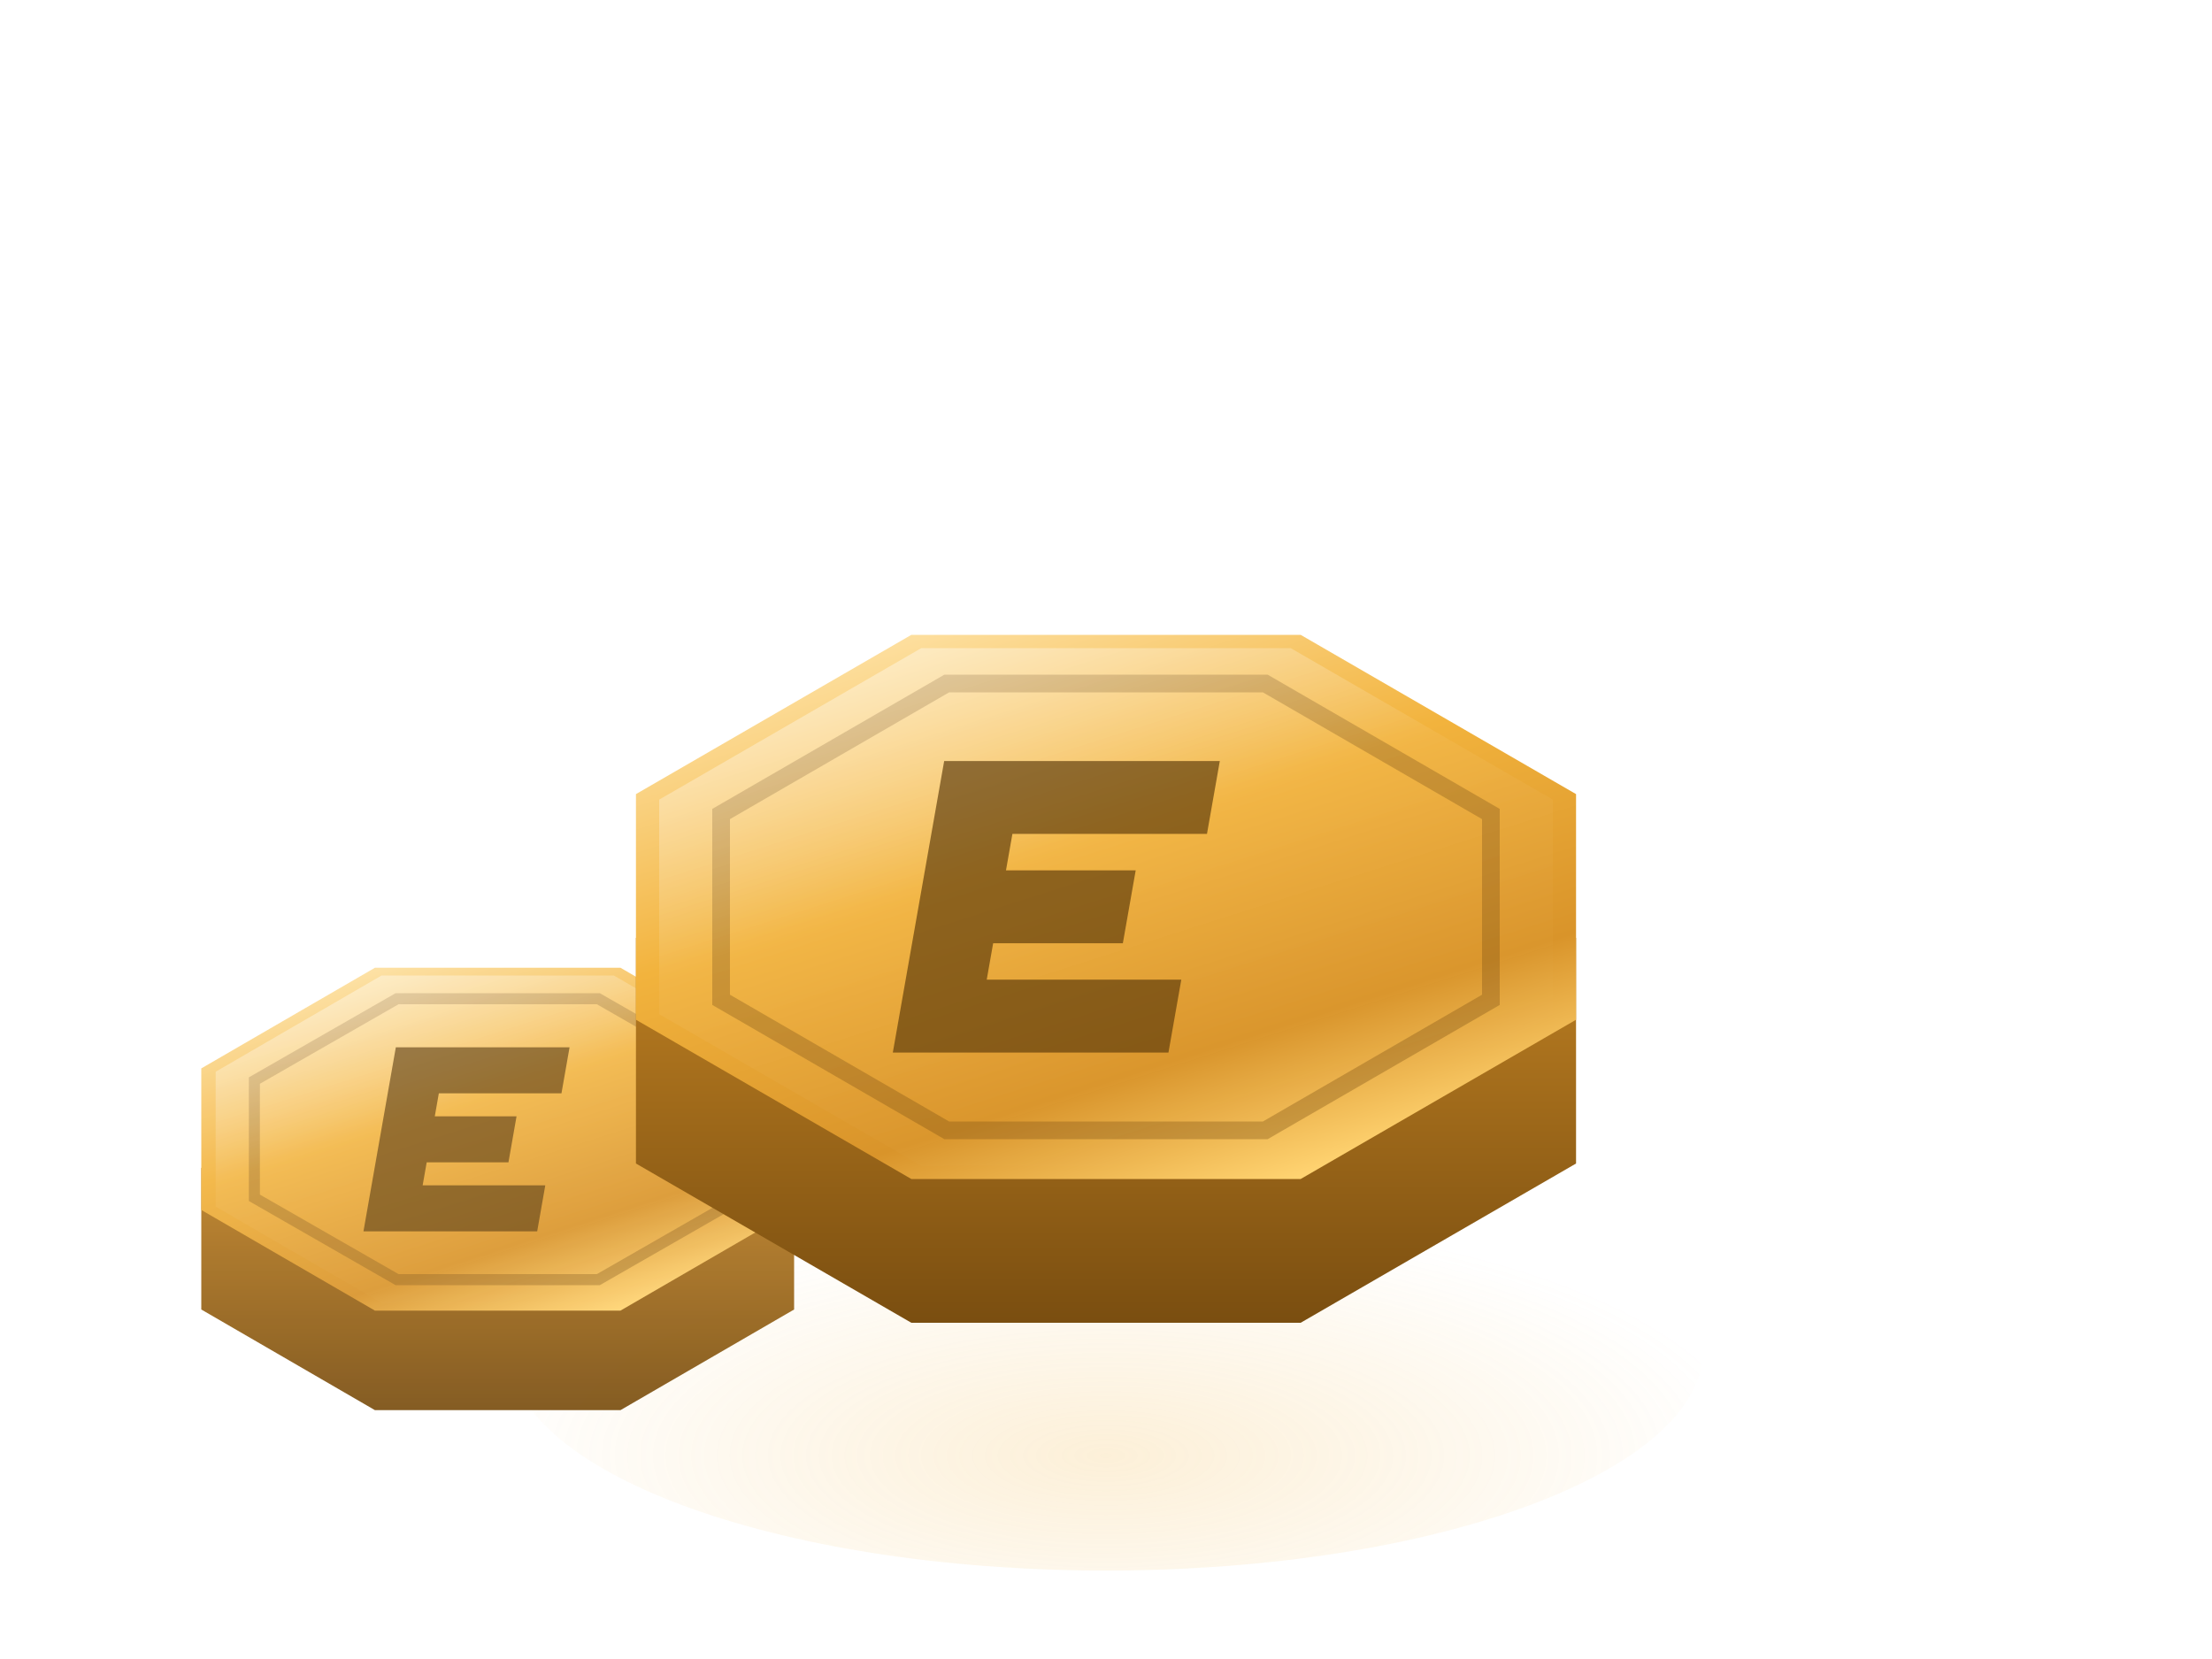
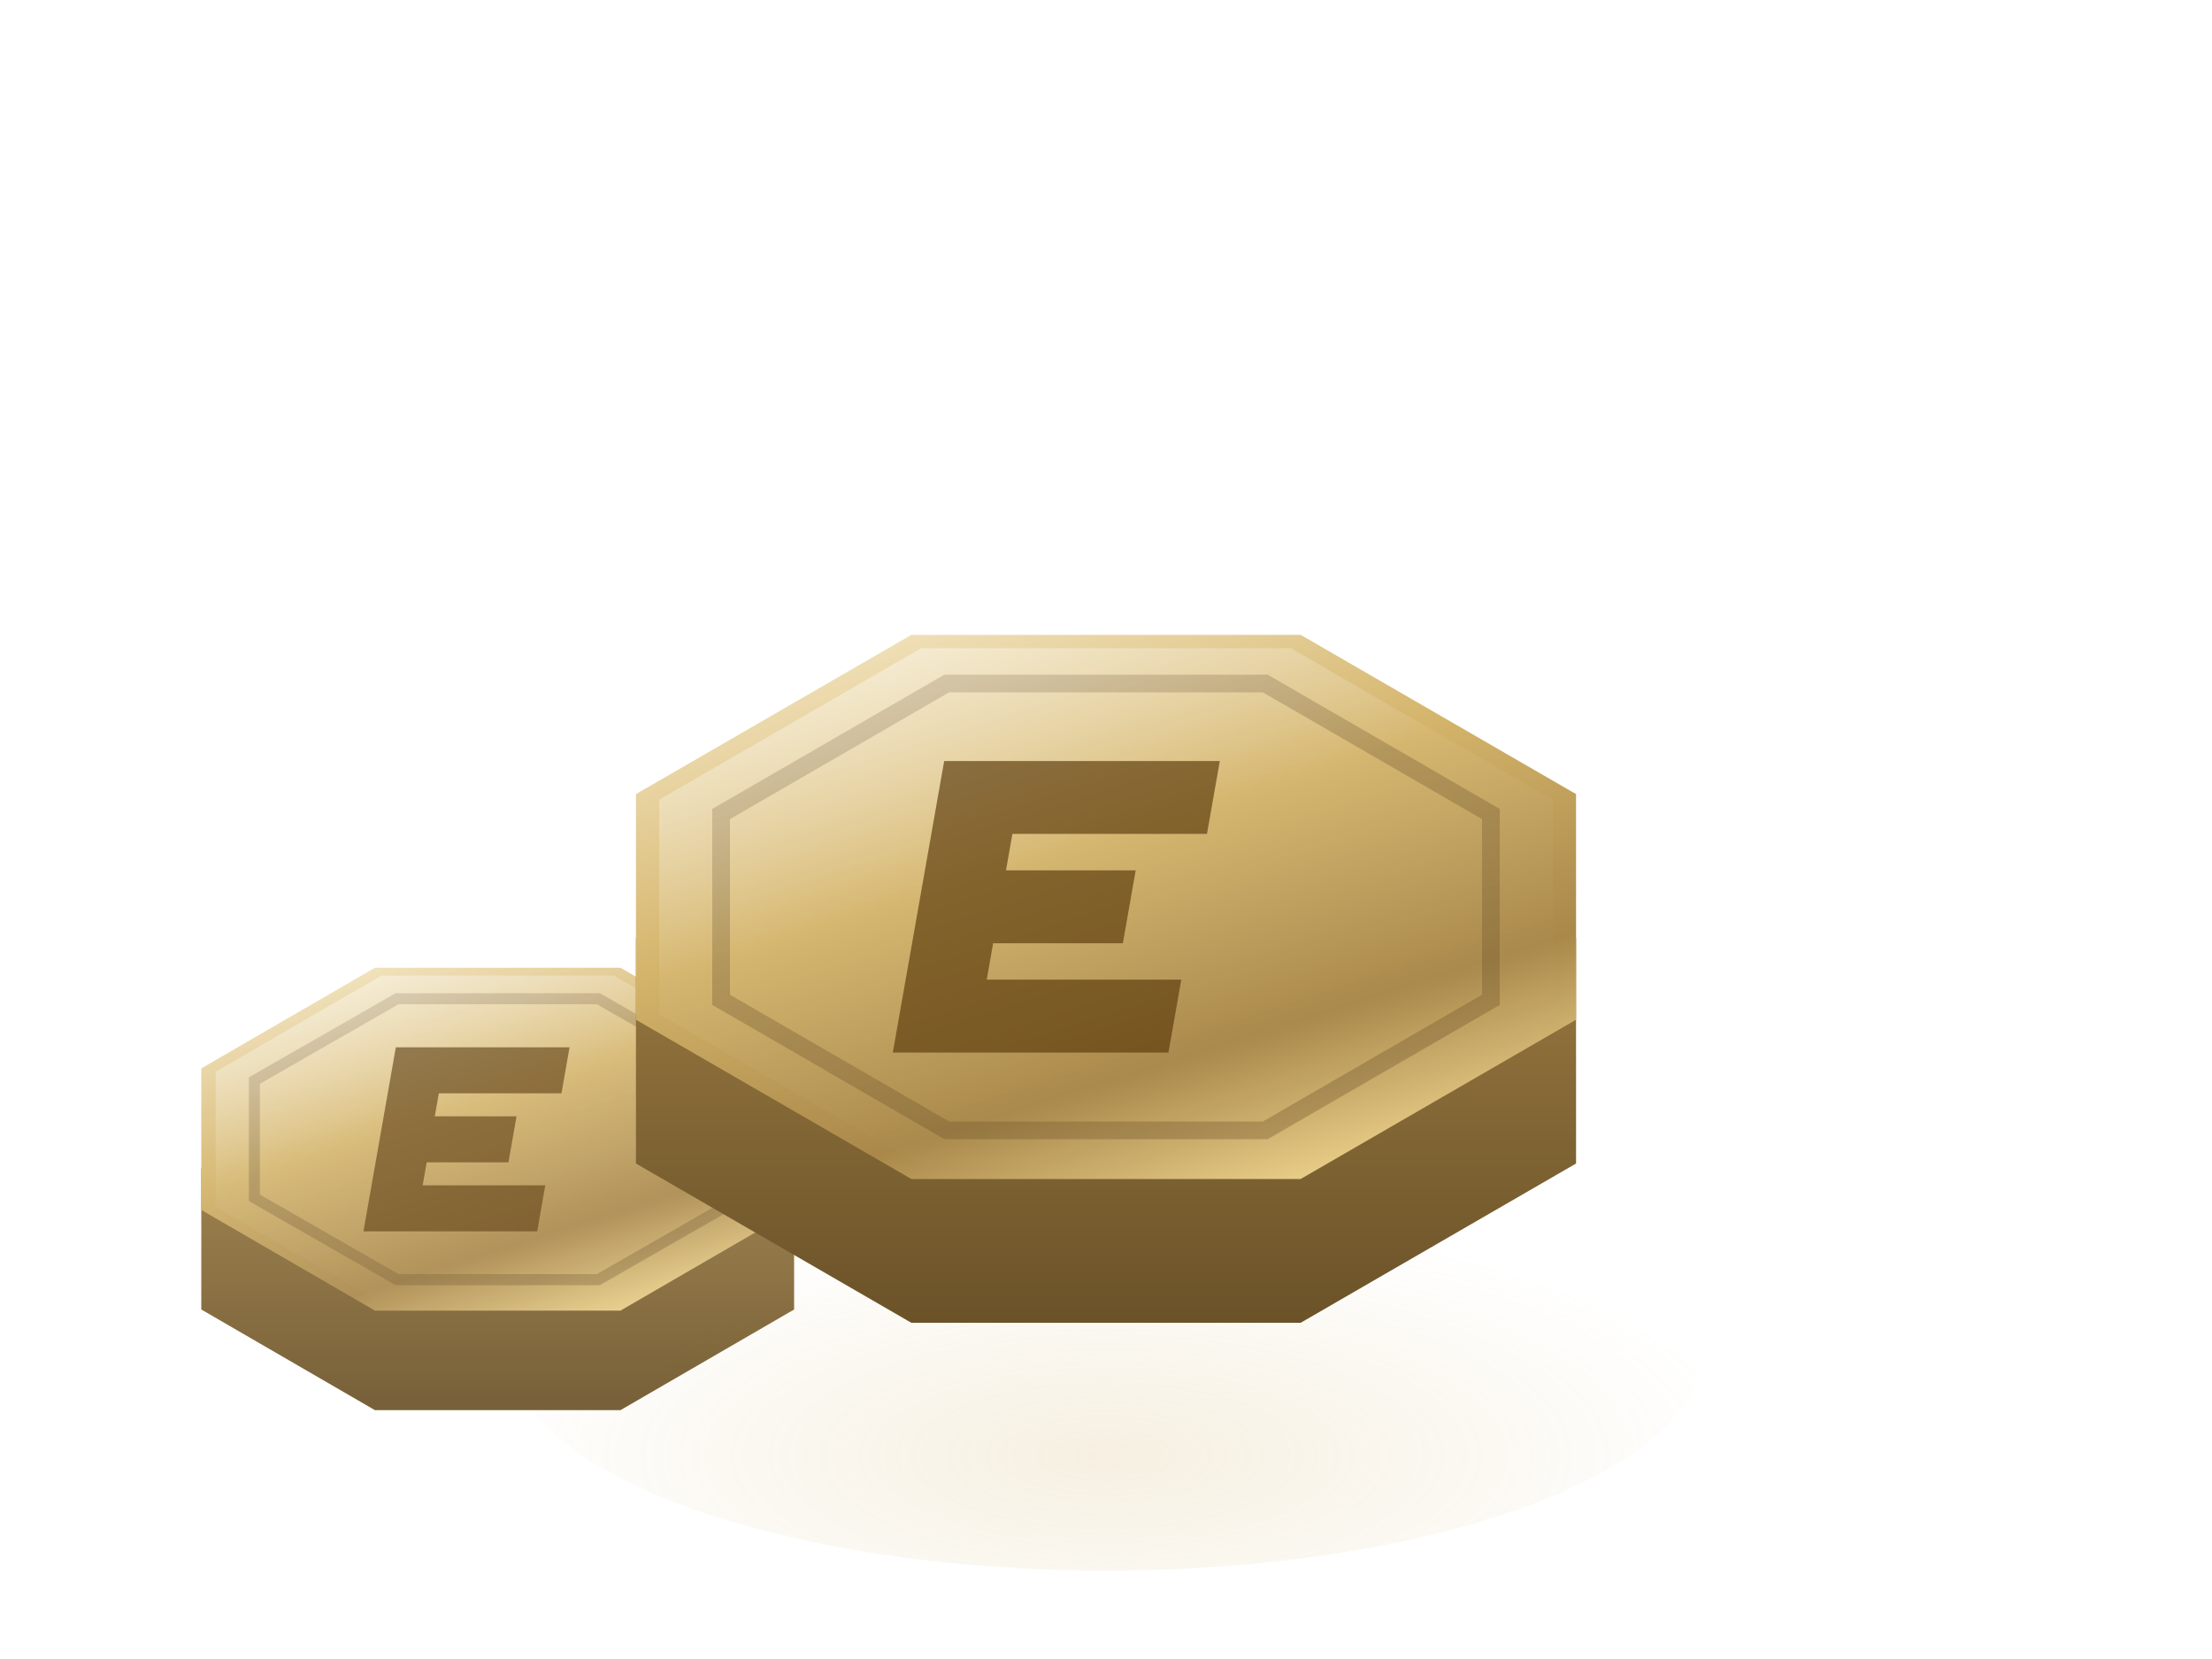
<svg xmlns="http://www.w3.org/2000/svg" viewBox="0 0 200 150" role="img" aria-label="מטבע משחק">
  <defs>
    <linearGradient id="g" x1="0.15" y1="0" x2="0.7" y2="1">
-       <stop offset="0" stop-color="#FFE6AE" />
-       <stop offset="0.42" stop-color="#F2B33D" />
-       <stop offset="0.78" stop-color="#D9942A" />
-       <stop offset="1" stop-color="#FFD371" />
+       <stop offset="0" stop-color="#F4E6C3" />
+       <stop offset="0.42" stop-color="#D4B46A" />
+       <stop offset="0.78" stop-color="#A9884A" />
+       <stop offset="1" stop-color="#E6CB86" />
    </linearGradient>
    <linearGradient id="e" x1="0" y1="0" x2="0" y2="1">
-       <stop offset="0" stop-color="#D9942A" />
-       <stop offset="1" stop-color="#7A4E10" />
+       <stop offset="0" stop-color="#A9884A" />
+       <stop offset="1" stop-color="#6B5228" />
    </linearGradient>
    <linearGradient id="s" x1="0" y1="0" x2="0.55" y2="1">
      <stop offset="0" stop-color="#FFFFFF" stop-opacity="0.5" />
      <stop offset="0.5" stop-color="#FFFFFF" stop-opacity="0.05" />
      <stop offset="1" stop-color="#FFFFFF" stop-opacity="0" />
    </linearGradient>
    <linearGradient id="b" x1="0" y1="0" x2="0.4" y2="1">
      <stop offset="0" stop-color="#A8C0FF" />
      <stop offset="1" stop-color="#2E5FF0" />
    </linearGradient>
    <radialGradient id="p" cx="50%" cy="74%" r="55%">
-       <stop offset="0" stop-color="#F2B33D" stop-opacity="0.20" />
-       <stop offset="1" stop-color="#F2B33D" stop-opacity="0" />
+       <stop offset="0" stop-color="#D4B46A" stop-opacity="0.20" />
+       <stop offset="1" stop-color="#D4B46A" stop-opacity="0" />
    </radialGradient>
  </defs>
  <ellipse cx="100" cy="122" rx="54" ry="20" fill="url(#p)" />
  <g opacity="0.92">
    <polygon points="71.8,118.4 56.1,127.5 33.9,127.5 18.2,118.4 18.2,105.6 33.9,96.5 56.1,96.5 71.8,105.6" fill="url(#e)" />
    <polygon points="71.8,109.4 56.1,118.5 33.9,118.5 18.2,109.4 18.2,96.6 33.9,87.5 56.1,87.5 71.8,96.6" fill="url(#g)" />
-     <polygon points="67.0,108.3 54.1,115.7 35.9,115.7 23.0,108.3 23.0,97.7 35.9,90.3 54.1,90.3 67.0,97.7" fill="none" stroke="#7A4E10" stroke-opacity="0.34" stroke-width="1" />
+     <polygon points="67.0,108.3 54.1,115.7 35.9,115.7 23.0,108.3 23.0,97.7 35.9,90.3 54.1,90.3 67.0,97.7" fill="none" stroke="#6B5228" stroke-opacity="0.34" stroke-width="1" />
    <polygon points="70.5,109.1 55.5,117.8 34.5,117.8 19.5,109.1 19.5,96.9 34.5,88.2 55.5,88.2 70.5,96.9" fill="url(#s)" />
    <g transform="translate(30.2,89.7) scale(0.462,0.416) skewX(-9)" fill="#5A390A" fill-opacity="0.66">
      <path d="M14 12h10v40H14ZM14 12h34v10H14ZM14 27h26v10H14ZM14 42h34v10H14Z" />
    </g>
  </g>
  <g opacity="1">
    <polygon points="142.5,105.2 117.6,119.6 82.4,119.6 57.5,105.2 57.5,84.8 82.4,70.4 117.6,70.4 142.5,84.8" fill="url(#e)" />
    <polygon points="142.5,92.2 117.6,106.6 82.4,106.6 57.5,92.2 57.5,71.8 82.4,57.4 117.6,57.4 142.5,71.8" fill="url(#g)" />
-     <polygon points="134.8,90.4 114.4,102.2 85.6,102.2 65.2,90.4 65.2,73.6 85.6,61.8 114.4,61.8 134.8,73.6" fill="none" stroke="#7A4E10" stroke-opacity="0.34" stroke-width="1.6" />
+     <polygon points="134.8,90.4 114.4,102.2 85.6,102.2 65.2,90.4 65.2,73.6 85.6,61.8 114.4,61.8 134.8,73.6" fill="none" stroke="#6B5228" stroke-opacity="0.34" stroke-width="1.6" />
    <polygon points="140.4,91.7 116.7,105.4 83.3,105.4 59.6,91.7 59.6,72.3 83.3,58.6 116.7,58.6 140.4,72.3" fill="url(#s)" />
    <g transform="translate(76.5,60.9) scale(0.733,0.659) skewX(-9)" fill="#5A390A" fill-opacity="0.66">
      <path d="M14 12h10v40H14ZM14 12h34v10H14ZM14 27h26v10H14ZM14 42h34v10H14Z" />
    </g>
  </g>
</svg>
